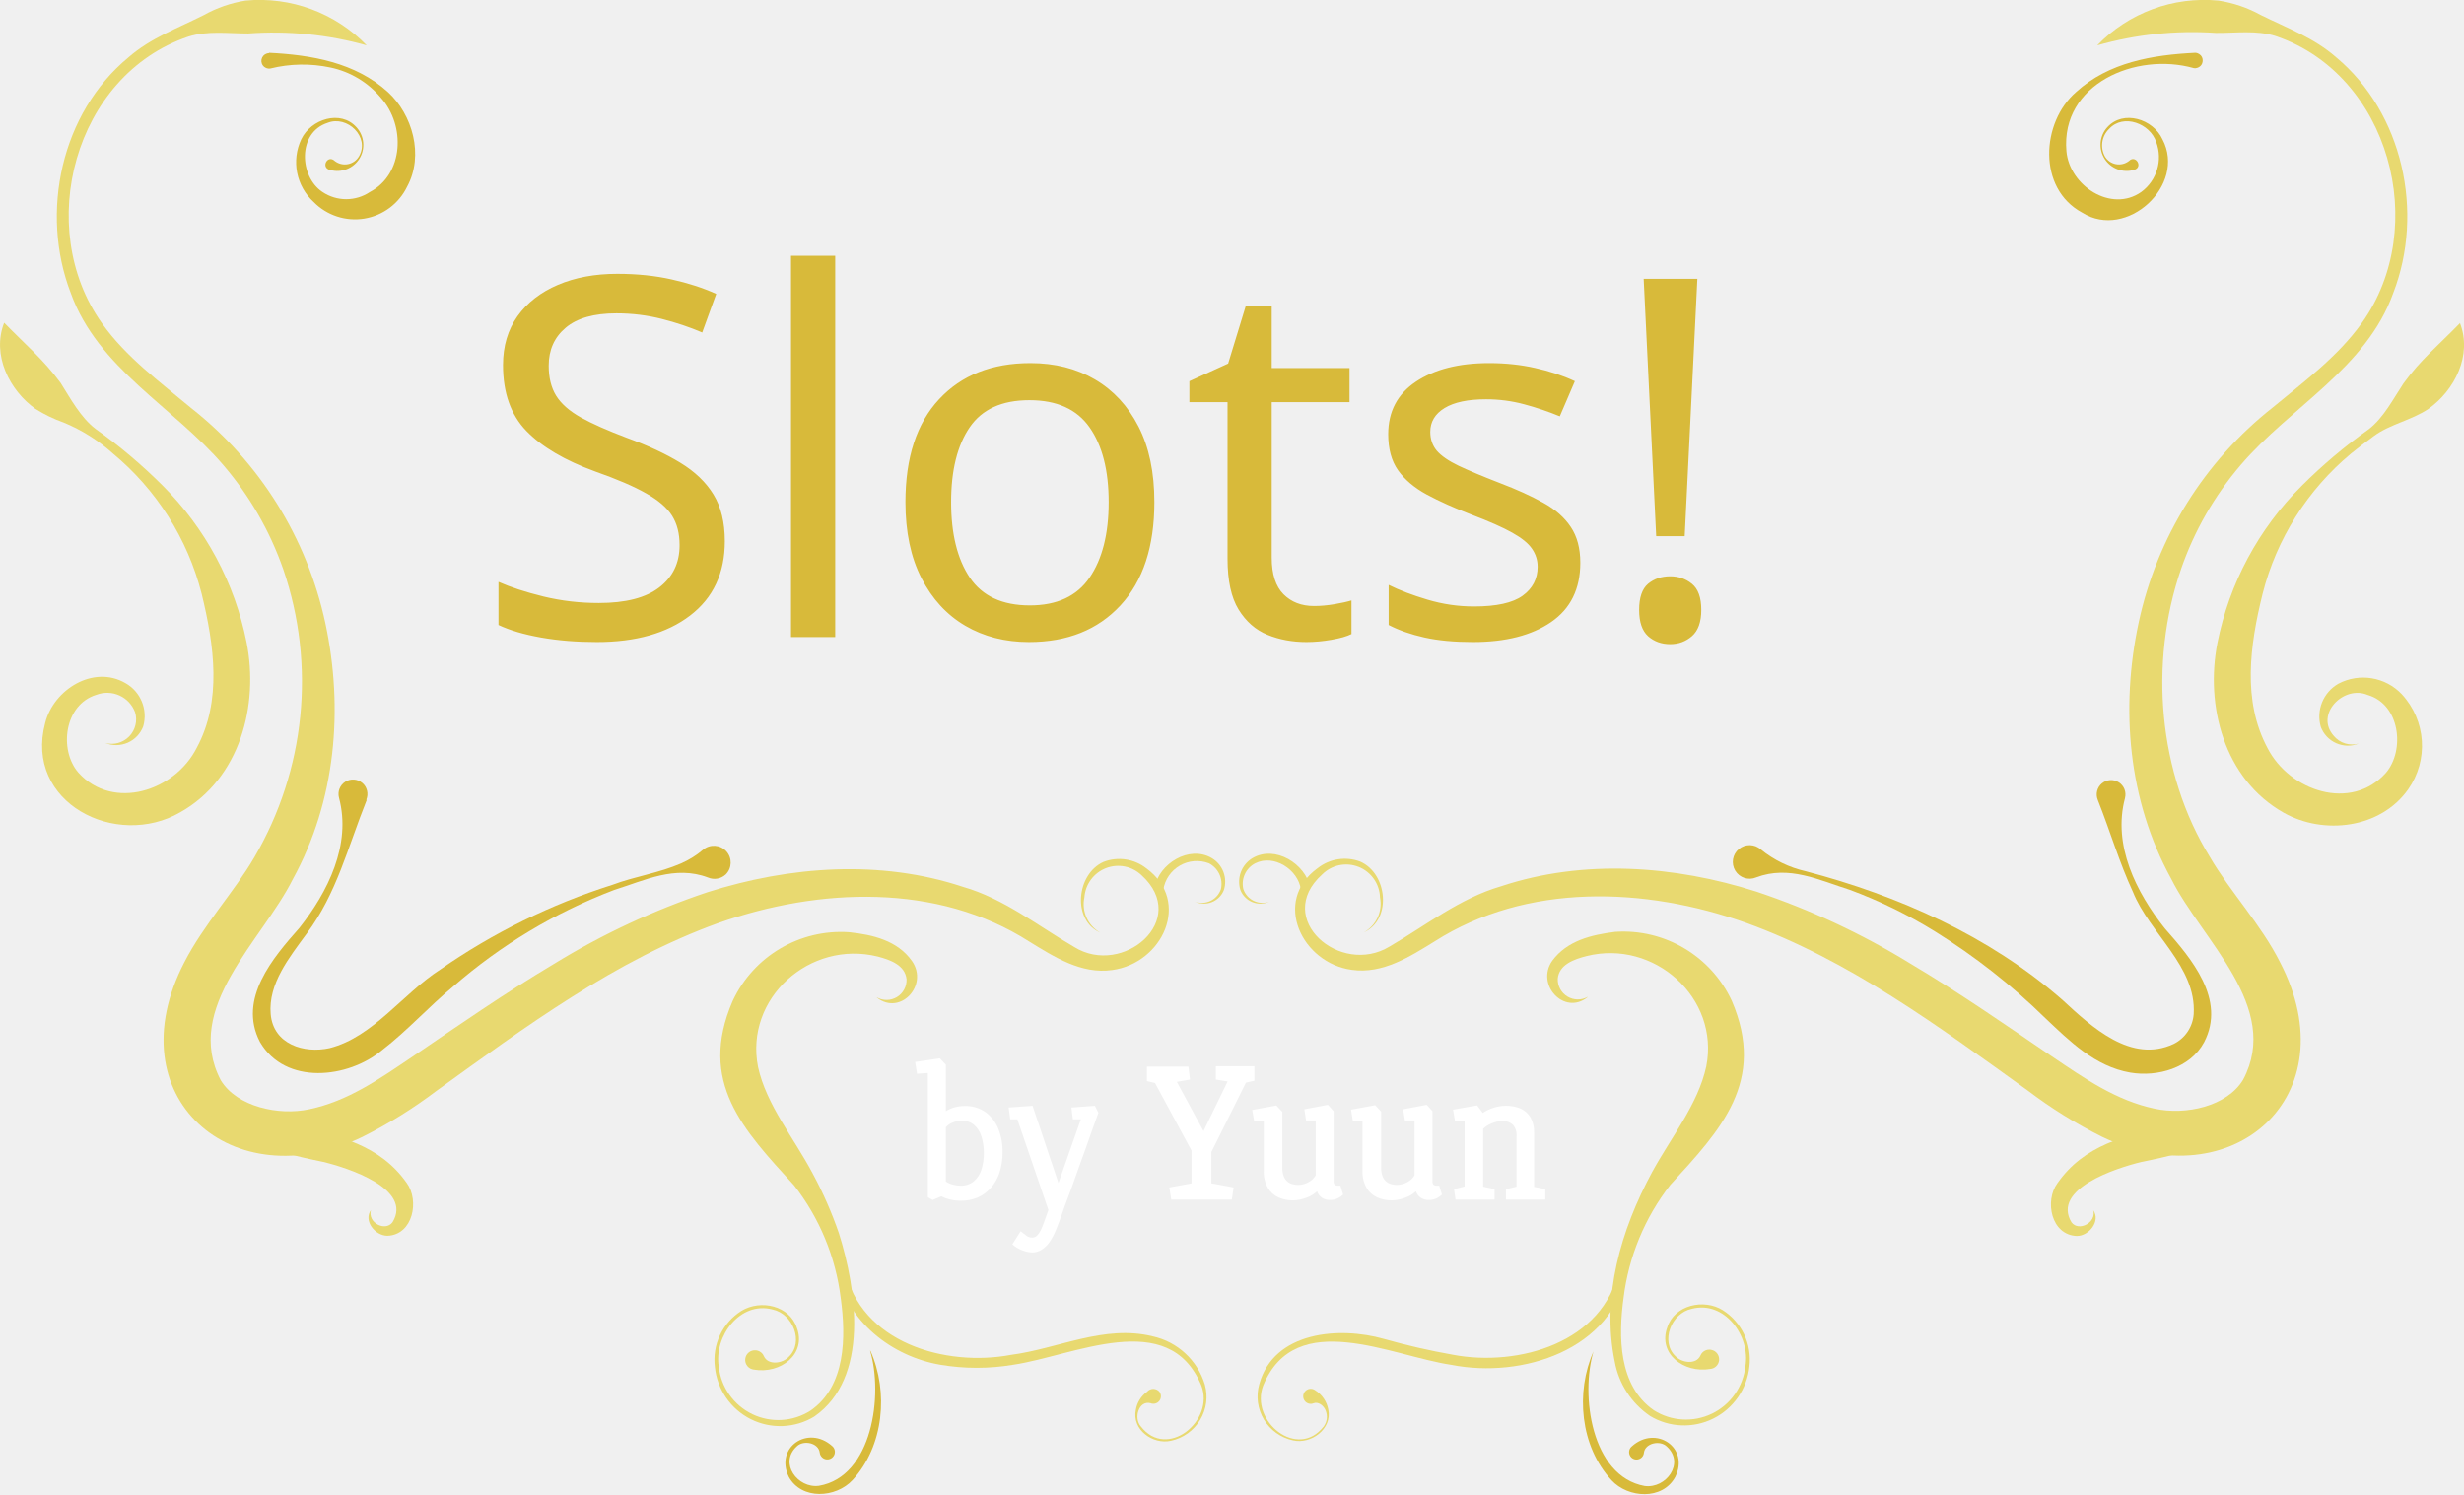
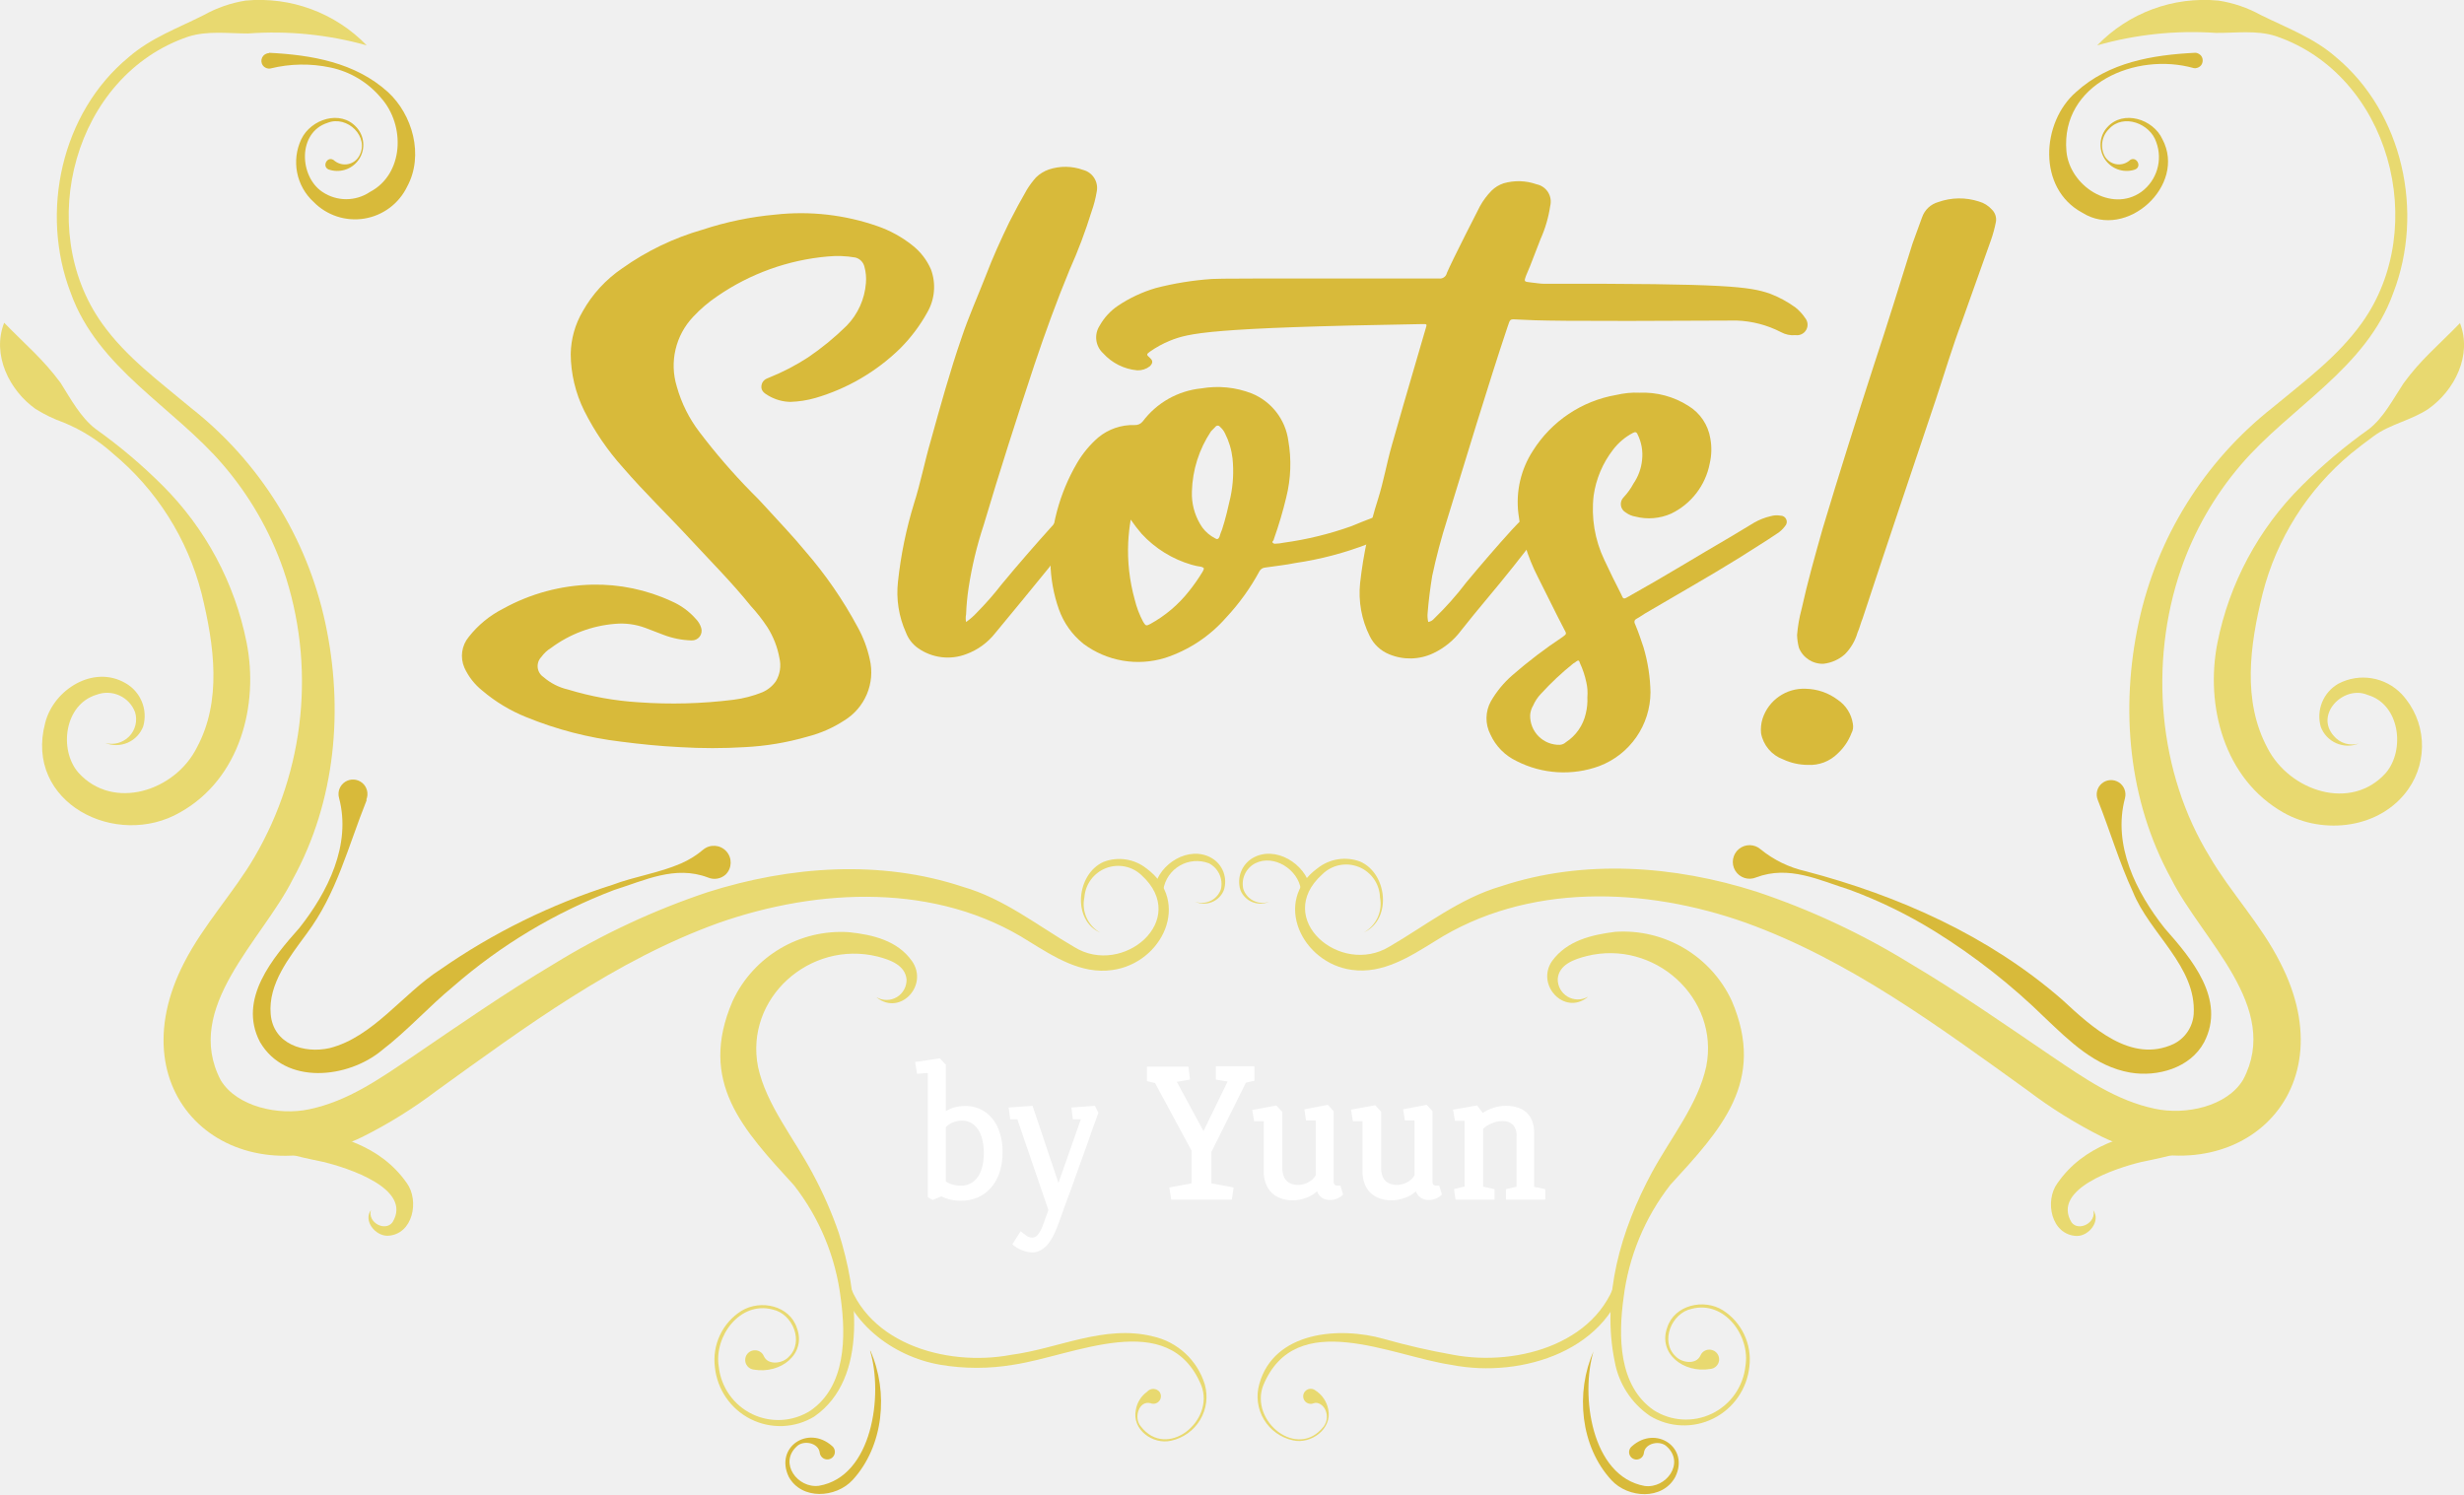
<svg xmlns="http://www.w3.org/2000/svg" viewBox="0 0 255.33 154.85">
  <defs>
-     <style>.cls-1{font-size:52px;font-family:CatalishHuntera, Catalish Huntera;}.cls-1,.cls-4{fill:#d8ba3a;}.cls-2{fill:#fff;}.cls-3{fill:#e8d970;}</style>
+     <style>.cls-1{fill:#d8ba3a;}.cls-2{fill:#fff;}.cls-3{fill:#e8d970;}</style>
  </defs>
  <g id="Layer_2" data-name="Layer 2">
    <g id="Layer_2-2" data-name="Layer 2">
-       <text class="cls-1" transform="translate(49 66.02)">Slots!</text>
+       <path class="cls-1" d="M66.16,72.78A50.29,50.29,0,0,0,76,72.52a11.89,11.89,0,0,0,3-.78,3.31,3.31,0,0,0,1.4-1.14,3.22,3.22,0,0,0,.37-2.39A8.92,8.92,0,0,0,79.52,65,17.16,17.16,0,0,0,77.8,62.8c-1.92-2.39-4.1-4.58-6.18-6.82-2.34-2.54-4.84-4.94-7.08-7.54a26.71,26.71,0,0,1-4-5.87,13.46,13.46,0,0,1-1.4-5.88,9,9,0,0,1,1.24-4.42,13.16,13.16,0,0,1,4.11-4.47,27.34,27.34,0,0,1,8.32-4,33.71,33.71,0,0,1,7.54-1.56,24.07,24.07,0,0,1,10.56,1.19,12.28,12.28,0,0,1,3.64,2,6.41,6.41,0,0,1,1.92,2.49,5.25,5.25,0,0,1-.36,4.42,16.84,16.84,0,0,1-2.86,3.8,21,21,0,0,1-8.74,5.1,10.69,10.69,0,0,1-2.6.41A4.66,4.66,0,0,1,79.62,41c-.36-.21-.78-.47-.72-1s.41-.73.83-.88a23.34,23.34,0,0,0,4-2.08,28.53,28.53,0,0,0,4-3.28,7.09,7.09,0,0,0,2-4.42,4.82,4.82,0,0,0-.16-1.72,1.29,1.29,0,0,0-.93-.93,10.57,10.57,0,0,0-2.86-.11,23.84,23.84,0,0,0-11.44,4.11,14.41,14.41,0,0,0-2.5,2.13,7.36,7.36,0,0,0-1.71,7.23A13.94,13.94,0,0,0,72.5,44.8,64.85,64.85,0,0,0,77.86,51c.52.52,1,1,1.45,1.51,1.41,1.56,2.81,3,4.11,4.58A43.2,43.2,0,0,1,88.88,65a12.24,12.24,0,0,1,1.25,3.33,5.85,5.85,0,0,1-2.65,6.34,12.68,12.68,0,0,1-3.8,1.67,28.42,28.42,0,0,1-6.5,1.09,55.64,55.64,0,0,1-6.71,0c-2.08-.1-4.11-.31-6.13-.57a37.66,37.66,0,0,1-9.83-2.55A16.51,16.51,0,0,1,50,71.59a6.51,6.51,0,0,1-1.88-2.4A3.07,3.07,0,0,1,48.58,66a10.6,10.6,0,0,1,3.54-2.91,20,20,0,0,1,9.25-2.5,18.65,18.65,0,0,1,8.22,1.72,7.13,7.13,0,0,1,2.55,1.87,2.25,2.25,0,0,1,.52.89,1,1,0,0,1-1,1.3,8.81,8.81,0,0,1-2.91-.58c-.63-.26-1.25-.46-1.88-.72a7.18,7.18,0,0,0-3.12-.42,12.85,12.85,0,0,0-6.65,2.5,3.4,3.4,0,0,0-1,.93,1.36,1.36,0,0,0,.21,2.08,5.9,5.9,0,0,0,2.55,1.3A31.7,31.7,0,0,0,66.16,72.78Z" />
+       <path class="cls-1" d="M100.11,64.46a6.76,6.76,0,0,0,1.14-1,32.18,32.18,0,0,0,2.55-2.91c1.72-2.08,3.49-4.11,5.31-6.13a4.25,4.25,0,0,1,1-.94,2.49,2.49,0,0,1,1-.42.83.83,0,0,1,1,1,2.68,2.68,0,0,1-.47.94c-1,1.35-2,2.65-3,3.9-1.82,2.23-3.64,4.47-5.51,6.71a6.77,6.77,0,0,1-3,2.18,5.35,5.35,0,0,1-5-.62,3.48,3.48,0,0,1-1.25-1.61,10.11,10.11,0,0,1-.83-5.26,43.24,43.24,0,0,1,1.66-8.11c.68-2.13,1.1-4.32,1.72-6.45,1-3.59,2-7.23,3.22-10.76.73-2.19,1.67-4.27,2.5-6.4.73-1.92,1.56-3.74,2.44-5.56.58-1.15,1.2-2.29,1.83-3.38a9.18,9.18,0,0,1,.93-1.25,3.66,3.66,0,0,1,1.35-.83,5.43,5.43,0,0,1,3.54.05,1.93,1.93,0,0,1,1.4,2.29,11.64,11.64,0,0,1-.52,2A54,54,0,0,1,110.82,28c-1.35,3.27-2.54,6.55-3.64,9.83-1.82,5.51-3.59,11-5.25,16.59a39.92,39.92,0,0,0-1.56,6.5,24.28,24.28,0,0,0-.26,2.75A2,2,0,0,0,100.11,64.46Z" />
+       <path class="cls-1" d="M108.85,58.33A20.17,20.17,0,0,1,111.6,48a10.65,10.65,0,0,1,2.19-2.65,5.63,5.63,0,0,1,3.79-1.3,1,1,0,0,0,.83-.37,8.68,8.68,0,0,1,6.09-3.43,9.81,9.81,0,0,1,5.2.52,6.18,6.18,0,0,1,3.8,4.89,14.16,14.16,0,0,1-.21,5.87A42,42,0,0,1,132,55.88s0,.1-.11.21.06.26.21.26a4.93,4.93,0,0,0,.94-.11,35,35,0,0,0,7-1.71c.78-.31,1.51-.63,2.23-.89a8.11,8.11,0,0,1,1.41-.36,3.84,3.84,0,0,1,.73,0,.68.68,0,0,1,.41,1.1,2.75,2.75,0,0,1-1.19,1.09c-.58.31-1.2.62-1.82.88a35,35,0,0,1-7.6,2c-1,.21-2.08.31-3.12.47a.73.73,0,0,0-.57.36,23.15,23.15,0,0,1-3.48,4.84,14.29,14.29,0,0,1-6.3,4.16,9.48,9.48,0,0,1-8.47-1.46,8,8,0,0,1-2.55-3.59A15.42,15.42,0,0,1,108.85,58.33Zm8.32-4.48a20.35,20.35,0,0,0-.26,2.34,18.91,18.91,0,0,0,.67,5.93,9.8,9.8,0,0,0,.89,2.34c.26.42.31.42.72.21a13.15,13.15,0,0,0,4-3.38,18.06,18.06,0,0,0,1.45-2.08c.16-.31.16-.36-.15-.47a6.77,6.77,0,0,1-1-.21,11.34,11.34,0,0,1-5.2-3.22A17.32,17.32,0,0,1,117.17,53.85Zm6.34-2.91v.47a6.17,6.17,0,0,0,1.09,3.27,3.81,3.81,0,0,0,1.3,1.1c.21.15.37.1.47-.16a6.58,6.58,0,0,1,.26-.73c.36-1.09.62-2.23.88-3.38a13,13,0,0,0,.21-4,7.65,7.65,0,0,0-.78-2.6,2.1,2.1,0,0,0-.52-.68.29.29,0,0,0-.47,0l-.46.47A11.78,11.78,0,0,0,123.51,50.94Z" />
+       <path class="cls-1" d="M148,64.46a1.05,1.05,0,0,0,.62-.36,32.72,32.72,0,0,0,3.33-3.75c1.56-1.87,3.12-3.69,4.73-5.46a16.38,16.38,0,0,1,1.25-1.25,2.25,2.25,0,0,1,1.25-.46.79.79,0,0,1,.88,1,2.72,2.72,0,0,1-.57,1.09c-.88,1.2-1.82,2.34-2.75,3.54-1.72,2.18-3.59,4.31-5.31,6.5a7.72,7.72,0,0,1-2.91,2.39,5.62,5.62,0,0,1-4.58.1,3.85,3.85,0,0,1-2-1.87,10,10,0,0,1-1-5.51,45.18,45.18,0,0,1,1.87-8.74c.57-1.82.89-3.69,1.41-5.51,1.76-6.19,2.65-9.1,3.48-12,.21-.68.21-.58-.52-.58-22,.37-24,.94-25.95,1.72a10.48,10.48,0,0,0-2.08,1.14c-.36.26-.36.32,0,.63s.31.57,0,.88a2,2,0,0,1-1.3.42,5.42,5.42,0,0,1-3.54-1.77,2.23,2.23,0,0,1-.36-2.86,6.08,6.08,0,0,1,1.92-2.08,14.28,14.28,0,0,1,3.9-1.82,31.92,31.92,0,0,1,5.83-.94c1.14-.05,2.28-.05,23.5-.05a.73.73,0,0,0,.83-.57c.52-1.25,3.43-6.92,3.43-6.92a7.5,7.5,0,0,1,1.2-1.61A3.2,3.2,0,0,1,155.8,19a5.58,5.58,0,0,1,3.43.1,1.83,1.83,0,0,1,1.41,2.24,13,13,0,0,1-1,3.43l-1.09,2.81c-.16.36-.31.73-.42,1-.21.57-.21.62.42.68s1,.15,1.51.15c19-.05,21.21.31,23.29,1a11.29,11.29,0,0,1,2.71,1.46,4.91,4.91,0,0,1,1,1.09,1.09,1.09,0,0,1-1,1.77,2.58,2.58,0,0,1-1.51-.31,10.83,10.83,0,0,0-4.58-1.2c-18.77.1-20.69,0-22.57-.1-1-.06-.88-.11-1.19.78-1.87,5.56-4.53,14.35-6.24,19.91a60.81,60.81,0,0,0-1.56,5.88c-.21,1.3-.37,2.55-.47,3.8A2.9,2.9,0,0,0,148,64.46Z" />
+       <path class="cls-1" d="M169.89,40.7a8.72,8.72,0,0,1,5.05,1.35,4.85,4.85,0,0,1,2.29,3.38,6.35,6.35,0,0,1-.06,2.6,7.29,7.29,0,0,1-4,5.2,5.65,5.65,0,0,1-3.69.31,2.29,2.29,0,0,1-1-.42,1,1,0,0,1-.21-1.61,6.62,6.62,0,0,0,1-1.4,5.23,5.23,0,0,0,.89-2.45,4.74,4.74,0,0,0-.47-2.65c-.11-.26-.26-.26-.47-.15a6.19,6.19,0,0,0-2.08,1.76,10.1,10.1,0,0,0-2,4.74,12.19,12.19,0,0,0,1.1,6.65c.57,1.2,1.14,2.4,1.76,3.59.21.52.26.52.78.21,3.59-2,7.08-4.16,10.66-6.24l2.34-1.41a6.28,6.28,0,0,1,1.72-.67,2.21,2.21,0,0,1,1-.05.64.64,0,0,1,.47,1.09,3,3,0,0,1-.84.78c-1.3.88-2.6,1.66-3.9,2.5-3.22,2-6.5,3.84-9.77,5.77-.26.15-.52.36-.83.52s-.32.36-.16.67c.31.73.57,1.51.83,2.29a17.46,17.46,0,0,1,.73,4.68,8.22,8.22,0,0,1-5.3,7.65,10.73,10.73,0,0,1-8.58-.52,5.6,5.6,0,0,1-2.71-2.76,3.65,3.65,0,0,1,.05-3.43A10.65,10.65,0,0,1,156.69,70,49.89,49.89,0,0,1,161.94,66c.41-.31.41-.31.15-.78-.93-1.77-1.82-3.64-2.75-5.46a19.48,19.48,0,0,1-2-6.55,9.76,9.76,0,0,1,1.51-6.5,12.76,12.76,0,0,1,8.63-5.78,10,10,0,0,1,1.2-.2A7.88,7.88,0,0,1,169.89,40.7Zm-5.4,31.56a5,5,0,0,0-.11-1.56,9.29,9.29,0,0,0-.67-2c-.06-.26-.16-.31-.37-.15a1.41,1.41,0,0,1-.31.21,29.78,29.78,0,0,0-3.33,3.12,4.15,4.15,0,0,0-.83,1.24,2.21,2.21,0,0,0-.31,1,3,3,0,0,0,3.07,3.07,1,1,0,0,0,.62-.26,4.8,4.8,0,0,0,2.08-3A5.87,5.87,0,0,0,164.49,72.26Z" />
+       <path class="cls-1" d="M187.11,71.38a5.69,5.69,0,0,1,3.32,1.14A3.63,3.63,0,0,1,192,75a1.44,1.44,0,0,1-.15,1,5.57,5.57,0,0,1-1.41,2.08,4.07,4.07,0,0,1-3.12,1.19,6.14,6.14,0,0,1-2.54-.57,3.57,3.57,0,0,1-2.29-2.7,3.8,3.8,0,0,1,.15-1.51A4.49,4.49,0,0,1,187.11,71.38Zm-.89-5.57a15.09,15.09,0,0,1,.47-2.7c.62-2.81,1.4-5.56,2.18-8.32,1.72-5.72,3.49-11.34,5.31-16.95,1.4-4.22,2.7-8.43,4-12.59.32-.93.68-1.82,1-2.75a2.48,2.48,0,0,1,1.67-1.56,6.53,6.53,0,0,1,4.21-.06,2.82,2.82,0,0,1,1.35.84,1.44,1.44,0,0,1,.42,1.24,13.35,13.35,0,0,1-.52,1.93c-1,2.81-2,5.61-3,8.42-1,2.65-1.82,5.41-2.7,8.06-2.55,7.59-5.1,15.14-7.6,22.73-.2.47-.31,1-.52,1.45a5.28,5.28,0,0,1-1.3,2.24,4,4,0,0,1-2.23,1,2.64,2.64,0,0,1-2.55-1.66A6,6,0,0,1,186.22,65.81Z" />
      <path class="cls-2" d="M96.65,124.36l-.5-.28V111.2l-1.12.08-.2-1.22,2.56-.38.62.66v4.82a3.39,3.39,0,0,1,.88-.39,3.71,3.71,0,0,1,1.08-.15,3.6,3.6,0,0,1,2.13.62,4,4,0,0,1,1.33,1.69,6.26,6.26,0,0,1,.46,2.45,6.82,6.82,0,0,1-.32,2.16,4.53,4.53,0,0,1-.9,1.57,4,4,0,0,1-1.37,1,4.48,4.48,0,0,1-1.73.33,4.7,4.7,0,0,1-1.08-.12,3.73,3.73,0,0,1-.94-.34Zm2.9-1.48a2.08,2.08,0,0,0,1.34-.44,2.6,2.6,0,0,0,.8-1.2,5.53,5.53,0,0,0,.26-1.76,5.62,5.62,0,0,0-.25-1.7,2.62,2.62,0,0,0-.76-1.2,1.92,1.92,0,0,0-1.29-.44,2.3,2.3,0,0,0-.92.19,1.87,1.87,0,0,0-.72.49v5.62a2.23,2.23,0,0,0,.71.32A3,3,0,0,0,99.55,122.88Z" />
      <path class="cls-2" d="M107,129.8a3.21,3.21,0,0,1-1-.2,3.33,3.33,0,0,1-1.1-.64l.86-1.36q.18.12.51.39a1,1,0,0,0,.67.27.73.73,0,0,0,.52-.21,2.29,2.29,0,0,0,.39-.56c.11-.23.21-.48.31-.75l.48-1.34-3.22-9.4h-.74l-.16-1.22,2.48-.18,2.68,8L112,116h-.82l-.16-1.22,2.44-.18.36.72q-.16.44-.42,1.17c-.18.49-.37,1-.59,1.66s-.46,1.27-.7,1.95-.5,1.37-.74,2.07-.49,1.38-.73,2-.46,1.25-.65,1.8-.37,1-.53,1.4a6.47,6.47,0,0,1-.7,1.35,2.89,2.89,0,0,1-.82.79A1.88,1.88,0,0,1,107,129.8Z" />
      <path class="cls-2" d="M121.37,124.32l-.2-1.26,2.3-.42v-3.4l-3.78-7-.84-.2v-1.5h4.3l.16,1.34-1.36.24,2.76,5.1,2.5-5.14-1.22-.2V110.5h4V112l-.88.2-3.58,7.18v3.26l2.3.42-.18,1.26Z" />
      <path class="cls-2" d="M134,124.4a3.64,3.64,0,0,1-1.53-.31,2.45,2.45,0,0,1-1.1-1,3.38,3.38,0,0,1-.41-1.8v-5.1h-1l-.2-1.16,2.5-.46.62.66V121a2.42,2.42,0,0,0,.15.92,1.29,1.29,0,0,0,.4.55,1.36,1.36,0,0,0,.54.26,2.22,2.22,0,0,0,.57.07,2.17,2.17,0,0,0,1.07-.3,1.77,1.77,0,0,0,.73-.7v-5.68l-1,0-.18-1.16,2.44-.46.6.66v7.28a.42.42,0,0,0,.12.35.41.41,0,0,0,.26.09l.21,0,.11,0,.28.92a2.11,2.11,0,0,1-.48.35,1.74,1.74,0,0,1-.88.21,1.44,1.44,0,0,1-.82-.22,1.35,1.35,0,0,1-.52-.68,3.07,3.07,0,0,1-1.12.67A4.08,4.08,0,0,1,134,124.4Z" />
      <path class="cls-2" d="M144.23,124.4a3.64,3.64,0,0,1-1.53-.31,2.45,2.45,0,0,1-1.1-1,3.38,3.38,0,0,1-.41-1.8v-5.1h-1L140,115l2.5-.46.62.66V121a2.42,2.42,0,0,0,.15.92,1.29,1.29,0,0,0,.4.55,1.36,1.36,0,0,0,.54.26,2.22,2.22,0,0,0,.57.07,2.17,2.17,0,0,0,1.07-.3,1.77,1.77,0,0,0,.73-.7v-5.68l-1,0-.18-1.16,2.44-.46.6.66v7.28a.42.42,0,0,0,.12.35.41.41,0,0,0,.26.09l.21,0,.11,0,.28.92a2.11,2.11,0,0,1-.48.35,1.74,1.74,0,0,1-.88.21,1.44,1.44,0,0,1-.82-.22,1.35,1.35,0,0,1-.52-.68,3.07,3.07,0,0,1-1.12.67A4.08,4.08,0,0,1,144.23,124.4Z" />
      <path class="cls-2" d="M150.83,124.32l-.16-1.08,1.1-.28v-6.8l-1,0-.2-1.16,2.5-.44.58.78a4.17,4.17,0,0,1,1.1-.53,4.11,4.11,0,0,1,1.3-.21,3.79,3.79,0,0,1,1.55.3,2.3,2.3,0,0,1,1,.91,3,3,0,0,1,.37,1.55V123l1.16.24v1.08h-4.08l0-1.08,1.1-.26v-5.24a1.62,1.62,0,0,0-.38-1.18,1.5,1.5,0,0,0-1.08-.38,2.76,2.76,0,0,0-1.16.26,2.65,2.65,0,0,0-.84.54v6l1.18.26,0,1.08Z" />
      <path class="cls-3" d="M38,4.7A35.85,35.85,0,0,0,25.7,3.47c-2.05,0-4.19-.31-6.2.33-11.81,4-16,19.79-8.93,29.71,2.49,3.5,5.92,6,9.24,8.78a38.69,38.69,0,0,1,13.9,22.27c1.91,8.89,1.1,18.42-3.37,26.56-3.18,6.36-11.41,13.32-7.46,20.84,1.67,2.74,6,3.68,9.16,3,4-.84,7.22-3.1,10.7-5.45,4.76-3.24,9.55-6.57,14.59-9.57a77.14,77.14,0,0,1,16-7.48c8.5-2.7,17.9-3.4,26.46-.55,4.26,1.22,7.82,4.08,11.54,6.24,5,3.11,12.06-2.81,6.95-7.46A3.51,3.51,0,0,0,112.37,93,3.39,3.39,0,0,0,114,96.65c-2.93-1.3-2.46-6.08.36-7.33a4.54,4.54,0,0,1,4.44.68c4.67,3.43,1.67,9.82-3.55,10.53-3.21.46-6.05-1.39-8.58-2.94C97.12,91.47,84.86,92,74.46,95.65c-10.73,3.87-20,10.75-29.23,17.4a49.06,49.06,0,0,1-7.69,4.78c-13.49,6.49-25.65-4.16-18.45-18.08,2-3.91,5.21-7.36,7.27-10.91a36,36,0,0,0,3-29.82,33.56,33.56,0,0,0-6.23-10.83c-5.12-6-13-10-15.8-17.83-3.21-8.34-1-18.66,6-24.43,2.29-2,5.08-3,7.79-4.37A13.14,13.14,0,0,1,25.45.06,15.45,15.45,0,0,1,38,4.7Z" />
-       <path class="cls-4" d="M27.87,5.47c4.41.22,8.94,1,12.32,4.06,2.54,2.32,3.77,6.55,2,9.81a6,6,0,0,1-9.69,1.59,5.58,5.58,0,0,1-1.28-6.5c1-2.1,4.08-3.08,5.72-1.24a2.7,2.7,0,0,1-2.7,4.43c-1.06-.2-.3-1.67.46-.93a1.7,1.7,0,0,0,2.5-.49c1.16-2-1.22-4.29-3.26-3.47-3.12,1-2.94,5.56-.53,7.16a4.41,4.41,0,0,0,4.93,0c3.49-1.83,3.71-6.88,1.13-9.76A9.33,9.33,0,0,0,34.26,7a13.89,13.89,0,0,0-6.25.1.8.8,0,1,1-.14-1.59Z" />
+       <path class="cls-1" d="M27.87,5.47c4.41.22,8.94,1,12.32,4.06,2.54,2.32,3.77,6.55,2,9.81a6,6,0,0,1-9.69,1.59,5.58,5.58,0,0,1-1.28-6.5c1-2.1,4.08-3.08,5.72-1.24a2.7,2.7,0,0,1-2.7,4.43c-1.06-.2-.3-1.67.46-.93a1.7,1.7,0,0,0,2.5-.49c1.16-2-1.22-4.29-3.26-3.47-3.12,1-2.94,5.56-.53,7.16a4.41,4.41,0,0,0,4.93,0c3.49-1.83,3.71-6.88,1.13-9.76A9.33,9.33,0,0,0,34.26,7a13.89,13.89,0,0,0-6.25.1.8.8,0,1,1-.14-1.59Z" />
      <path class="cls-3" d="M.43,33.45c2.41,2.46,4,3.74,5.85,6.23,1,1.58,2.05,3.56,3.61,4.76a54.74,54.74,0,0,1,6.94,5.86,31.71,31.71,0,0,1,8.72,16.27c1.29,6.46-.65,14.11-6.87,17.61-6.65,3.85-16.19-1-14-9.25.86-3.46,5-6.07,8.33-4.13a3.91,3.91,0,0,1,1.83,4.48A3,3,0,0,1,10.91,77,2.54,2.54,0,0,0,14,73.82,3.09,3.09,0,0,0,10,72c-3.34,1-3.92,5.71-1.88,8.07,3.61,4,10,1.91,12.26-2.56,2.63-4.85,1.83-10.61.51-16A27.81,27.81,0,0,0,11.7,47a17.67,17.67,0,0,0-5.1-3.21,14.8,14.8,0,0,1-2.92-1.41C1,40.48-.88,36.8.43,33.45Z" />
      <path class="cls-3" d="M19.7,110.6c5.09,8.22,16.88,4.06,22.45,12,1.33,1.83.65,5.37-2,5.47-1.28,0-2.52-1.56-1.71-2.67-.38,1.31,1.49,2.28,2.24,1.26,2.1-3.47-4.66-5.64-7.2-6.25-5.23-1.07-13.56-3-13.77-9.83Z" />
      <path class="cls-3" d="M119.63,92c.46-2.49,3.6-4.44,5.94-3.07a2.84,2.84,0,0,1,1.25,3.32,2.22,2.22,0,0,1-3,1.19,2.09,2.09,0,0,0,2.7-1.3,2.41,2.41,0,0,0-1.24-2.67,3.51,3.51,0,0,0-4.73,2.72l-.9-.19Z" />
-       <path class="cls-4" d="M38,82.91c-2,5-3.09,9.65-6.22,13.85-1.81,2.47-4,5.2-3.73,8.34s3.48,4.11,6.11,3.52c4.53-1.16,7.57-5.64,11.46-8.14A66.24,66.24,0,0,1,63.46,91.7c2.34-.88,4.82-1.22,7.12-2.22a9.2,9.2,0,0,0,2.29-1.43,1.74,1.74,0,0,1,2.33,2.58,1.72,1.72,0,0,1-1.84.31c-3.42-1.29-6.54.3-9.71,1.29a55.33,55.33,0,0,0-16.68,10c-2.59,2.14-4.68,4.52-7.4,6.62-3.46,2.89-10,3.69-12.64-.88-2.3-4.44,1.35-8.71,4.09-11.8,2.95-3.73,5.41-8.63,4.11-13.49a1.5,1.5,0,1,1,2.83.19Z" />
+       <path class="cls-1" d="M38,82.91c-2,5-3.09,9.65-6.22,13.85-1.81,2.47-4,5.2-3.73,8.34s3.48,4.11,6.11,3.52c4.53-1.16,7.57-5.64,11.46-8.14A66.24,66.24,0,0,1,63.46,91.7c2.34-.88,4.82-1.22,7.12-2.22a9.2,9.2,0,0,0,2.29-1.43,1.74,1.74,0,0,1,2.33,2.58,1.72,1.72,0,0,1-1.84.31c-3.42-1.29-6.54.3-9.71,1.29a55.33,55.33,0,0,0-16.68,10c-2.59,2.14-4.68,4.52-7.4,6.62-3.46,2.89-10,3.69-12.64-.88-2.3-4.44,1.35-8.71,4.09-11.8,2.95-3.73,5.41-8.63,4.11-13.49a1.5,1.5,0,1,1,2.83.19Z" />
      <path class="cls-3" d="M90.85,103.36a2.07,2.07,0,0,0,3.09-1.88c-.16-1.46-1.67-2-3-2.35-7-1.73-13.79,4.31-12.39,11.44.85,3.91,3.68,7.31,5.64,11a41.48,41.48,0,0,1,2.74,6.24c1.82,5.76,3.21,15-2.56,19a6.8,6.8,0,0,1-10.29-5.13,6,6,0,0,1,2.75-5.83c2-1.21,5-.55,5.75,1.78,1,2.69-1.68,4.79-4.46,4.31a1,1,0,0,1,.21-2,1,1,0,0,1,.83.62c.44.95,1.92.76,2.56.07,1.64-1.55.42-4.49-1.66-4.92-3.38-.9-6.09,2.79-5.58,5.92A6.2,6.2,0,0,0,84,146.18c3.65-2.53,3.67-7.63,3.12-11.64a23.69,23.69,0,0,0-4.84-11.7c-5.23-5.73-10-10.69-6.36-19.1A12.38,12.38,0,0,1,88,96.61c2.42.26,5,.85,6.51,3,1.74,2.51-1.23,5.67-3.63,3.79Z" />
      <path class="cls-3" d="M87.58,131.57c1.55,7.56,10.39,10.13,17.19,8.84,4.84-.63,9.65-3.16,14.67-1.92a7.28,7.28,0,0,1,5.41,5,4.66,4.66,0,0,1-3.5,5.82c-1.89.43-4.08-1.15-3.65-3.2a2.88,2.88,0,0,1,1.16-1.87.84.84,0,0,1,1.29,0,.78.78,0,0,1-.93,1.18c-1.22-.31-1.77,1.55-1,2.41,2.7,3.49,7.7-.58,6.26-4.26-3.37-8.12-13.23-3.05-19.5-2.13a22.66,22.66,0,0,1-7.53,0c-5-.85-9.82-4.53-10.67-9.73a.43.43,0,0,1,.85-.15Z" />
-       <path class="cls-4" d="M90.2,140c1.89,4.26,1.39,9.86-1.85,13.38-1.72,1.87-5.29,2.1-6.62-.34-1.46-3.05,2-5.4,4.5-3.18a.77.77,0,0,1-1,1.21.81.81,0,0,1-.29-.54c-.13-1-1.67-1.33-2.38-.63-1.87,1.72.09,4.37,2.3,4.08,5.55-.95,6.68-9.43,5.3-14Z" />
+       <path class="cls-1" d="M90.2,140c1.89,4.26,1.39,9.86-1.85,13.38-1.72,1.87-5.29,2.1-6.62-.34-1.46-3.05,2-5.4,4.5-3.18a.77.77,0,0,1-1,1.21.81.81,0,0,1-.29-.54c-.13-1-1.67-1.33-2.38-.63-1.87,1.72.09,4.37,2.3,4.08,5.55-.95,6.68-9.43,5.3-14Z" />
      <path class="cls-3" d="M217.32,4.7A15.42,15.42,0,0,1,229.88.06a13.19,13.19,0,0,1,4.4,1.5c2.71,1.34,5.5,2.36,7.79,4.37C249,11.7,251.23,22,248,30.36c-2.79,7.83-10.69,11.82-15.81,17.83A33.35,33.35,0,0,0,226,59c-3.33,9.7-2.37,21.11,3,29.82,2.06,3.55,5.31,7,7.27,10.91,7.19,13.86-4.91,24.6-18.45,18.08a49,49,0,0,1-7.68-4.78c-9.25-6.65-18.51-13.53-29.23-17.4-10.4-3.7-22.67-4.18-32.26,1.94-2.52,1.55-5.37,3.4-8.57,2.94-5.14-.68-8.28-7.1-3.55-10.53a4.53,4.53,0,0,1,4.44-.68c2.81,1.25,3.28,6,.36,7.33A3.4,3.4,0,0,0,143,93a3.51,3.51,0,0,0-6-2.37c-5.08,4.58,1.88,10.59,7,7.46,3.72-2.16,7.27-5,11.54-6.24,8.56-2.85,18-2.15,26.45.55a76.9,76.9,0,0,1,16,7.48c5.05,3,9.83,6.33,14.59,9.57,3.48,2.35,6.72,4.61,10.7,5.45,3.2.7,7.5-.24,9.16-3,4-7.53-4.28-14.48-7.46-20.84-4.47-8.14-5.27-17.67-3.36-26.56a38.68,38.68,0,0,1,13.89-22.27c3.33-2.76,6.75-5.28,9.25-8.78,7.08-9.91,2.87-25.7-8.94-29.71-2-.64-4.15-.31-6.2-.33A36,36,0,0,0,217.32,4.7Z" />
-       <path class="cls-4" d="M227.33,7.06c-6-1.7-13.8,1.64-13.2,8.6.31,3.59,4.65,6.43,7.76,4.23a4.47,4.47,0,0,0,1.55-5.16c-.62-1.92-3.4-3-4.89-1.37a2.38,2.38,0,0,0-.44,2.84,1.69,1.69,0,0,0,2.49.49c.71-.72,1.51.64.55.91a2.71,2.71,0,0,1-2.79-4.41c1.65-1.84,4.76-.86,5.72,1.24,2.53,4.77-3.73,10.5-8.31,7.61-4.67-2.51-4.25-9.38-.63-12.51,3.38-3.08,7.92-3.84,12.33-4.06a.8.8,0,1,1-.14,1.59Z" />
+       <path class="cls-1" d="M227.33,7.06c-6-1.7-13.8,1.64-13.2,8.6.31,3.59,4.65,6.43,7.76,4.23a4.47,4.47,0,0,0,1.55-5.16c-.62-1.92-3.4-3-4.89-1.37a2.38,2.38,0,0,0-.44,2.84,1.69,1.69,0,0,0,2.49.49c.71-.72,1.51.64.55.91a2.71,2.71,0,0,1-2.79-4.41c1.65-1.84,4.76-.86,5.72,1.24,2.53,4.77-3.73,10.5-8.31,7.61-4.67-2.51-4.25-9.38-.63-12.51,3.38-3.08,7.92-3.84,12.33-4.06a.8.8,0,1,1-.14,1.59Z" />
      <path class="cls-3" d="M254.9,33.45c1.32,3.35-.54,7-3.25,8.92-1.75,1.18-4,1.59-5.65,2.81-.81.58-1.59,1.19-2.36,1.81a27.83,27.83,0,0,0-9.18,14.54c-1.32,5.34-2.12,11.1.51,16,2.29,4.46,8.66,6.61,12.27,2.56,2-2.36,1.46-7.1-1.89-8.07-2.48-1.06-5.52,2-3.51,4.25a2.48,2.48,0,0,0,2.58.79,3,3,0,0,1-3.93-1.73,3.91,3.91,0,0,1,1.83-4.48,5.52,5.52,0,0,1,6.55,1.08,7.85,7.85,0,0,1,.67,9.88c-2.87,4.06-8.75,4.75-12.89,2.42-6.21-3.5-8.15-11.15-6.87-17.61a31.65,31.65,0,0,1,8.73-16.27,54.05,54.05,0,0,1,6.94-5.86c1.56-1.2,2.56-3.18,3.61-4.76,1.81-2.48,3.44-3.77,5.84-6.23Z" />
      <path class="cls-3" d="M235.63,110.6c-.2,6.84-8.55,8.77-13.77,9.83-2.53.61-9.29,2.78-7.2,6.25.76,1,2.62,0,2.25-1.26.8,1.11-.43,2.68-1.71,2.67-2.66-.1-3.35-3.64-2-5.47,5.57-8,17.36-3.8,22.44-12Z" />
      <path class="cls-3" d="M134.8,92.19c-.27-2.07-2.8-3.7-4.73-2.72a2.39,2.39,0,0,0-1.23,2.67,2.09,2.09,0,0,0,2.7,1.3,2.22,2.22,0,0,1-3-1.19,2.86,2.86,0,0,1,1.25-3.32c2.35-1.37,5.48.58,6,3.07l-.91.19Z" />
-       <path class="cls-4" d="M220.2,82.72c-1.3,4.86,1.16,9.76,4.12,13.49,2.73,3.09,6.39,7.36,4.08,11.8-1.44,2.69-4.85,3.62-7.64,3.15-3.68-.63-6.31-3.28-8.81-5.64a66.12,66.12,0,0,0-11.46-9,49.1,49.1,0,0,0-8.8-4.3c-3.18-1-6.3-2.58-9.71-1.29a1.74,1.74,0,1,1,.49-2.89,11.33,11.33,0,0,0,4.64,2.25c9.63,2.53,19,6.7,26.59,13.32,3.11,2.88,7.14,6.61,11.52,4.59a3.75,3.75,0,0,0,2.1-3.11c.3-4.92-4.55-8.32-6.29-12.64-1.42-3.06-2.32-6.18-3.65-9.55a1.49,1.49,0,1,1,2.82-.19Z" />
+       <path class="cls-1" d="M220.2,82.72c-1.3,4.86,1.16,9.76,4.12,13.49,2.73,3.09,6.39,7.36,4.08,11.8-1.44,2.69-4.85,3.62-7.64,3.15-3.68-.63-6.31-3.28-8.81-5.64a66.12,66.12,0,0,0-11.46-9,49.1,49.1,0,0,0-8.8-4.3c-3.18-1-6.3-2.58-9.71-1.29a1.74,1.74,0,1,1,.49-2.89,11.33,11.33,0,0,0,4.64,2.25c9.63,2.53,19,6.7,26.59,13.32,3.11,2.88,7.14,6.61,11.52,4.59a3.75,3.75,0,0,0,2.1-3.11c.3-4.92-4.55-8.32-6.29-12.64-1.42-3.06-2.32-6.18-3.65-9.55a1.49,1.49,0,1,1,2.82-.19Z" />
      <path class="cls-3" d="M164.49,103.36c-2.4,1.9-5.38-1.31-3.64-3.79,1.56-2.11,4.09-2.69,6.52-3a12.41,12.41,0,0,1,12.08,7.14c3.6,8.39-1.14,13.37-6.37,19.09a23.78,23.78,0,0,0-4.84,11.7c-.55,4-.53,9.11,3.12,11.64a6.2,6.2,0,0,0,9.51-4.58c.52-3.13-2.19-6.81-5.57-5.92-2.09.43-3.3,3.37-1.67,4.92.65.69,2.13.89,2.57-.07a1,1,0,0,1,1.3-.55,1,1,0,0,1-.26,1.93c-2.79.48-5.46-1.61-4.47-4.31.75-2.33,3.79-3,5.75-1.78a6.06,6.06,0,0,1,2.76,5.83,6.81,6.81,0,0,1-10.3,5.13,8.7,8.7,0,0,1-3.66-5.65c-1.38-6.75.65-13.62,3.85-19.57,2-3.68,4.79-7.08,5.64-11,1.4-7.12-5.41-13.18-12.39-11.44-1.35.34-2.87.9-3,2.35a2.08,2.08,0,0,0,3.1,1.88Z" />
      <path class="cls-3" d="M168.61,131.72c-1.47,8.2-10.9,11.17-18.2,9.73-6.25-.92-16.15-6-19.51,2.13-1.42,3.7,3.54,7.74,6.26,4.26a1.7,1.7,0,0,0,.2-1.68c-.21-.53-.8-.92-1.24-.73a.78.78,0,1,1,.15-1.36,3,3,0,0,1,1.37,2c.43,2-1.77,3.63-3.66,3.2a4.65,4.65,0,0,1-3.49-5.82c1.51-5.49,8.32-6,12.92-4.69a72.09,72.09,0,0,0,7.15,1.64c6.8,1.29,15.65-1.28,17.2-8.84a.43.43,0,0,1,.85.15Z" />
-       <path class="cls-4" d="M165.14,140c-1.39,4.54-.26,13,5.29,14,2.22.29,4.18-2.36,2.3-4.08-.7-.7-2.25-.37-2.38.63a.77.77,0,1,1-1.25-.66c2.48-2.23,6,.12,4.5,3.17-1.32,2.44-4.89,2.21-6.61.34-3.25-3.52-3.75-9.12-1.85-13.38Z" />
+       <path class="cls-1" d="M165.14,140c-1.39,4.54-.26,13,5.29,14,2.22.29,4.18-2.36,2.3-4.08-.7-.7-2.25-.37-2.38.63a.77.77,0,1,1-1.25-.66c2.48-2.23,6,.12,4.5,3.17-1.32,2.44-4.89,2.21-6.61.34-3.25-3.52-3.75-9.12-1.85-13.38Z" />
    </g>
  </g>
</svg>
